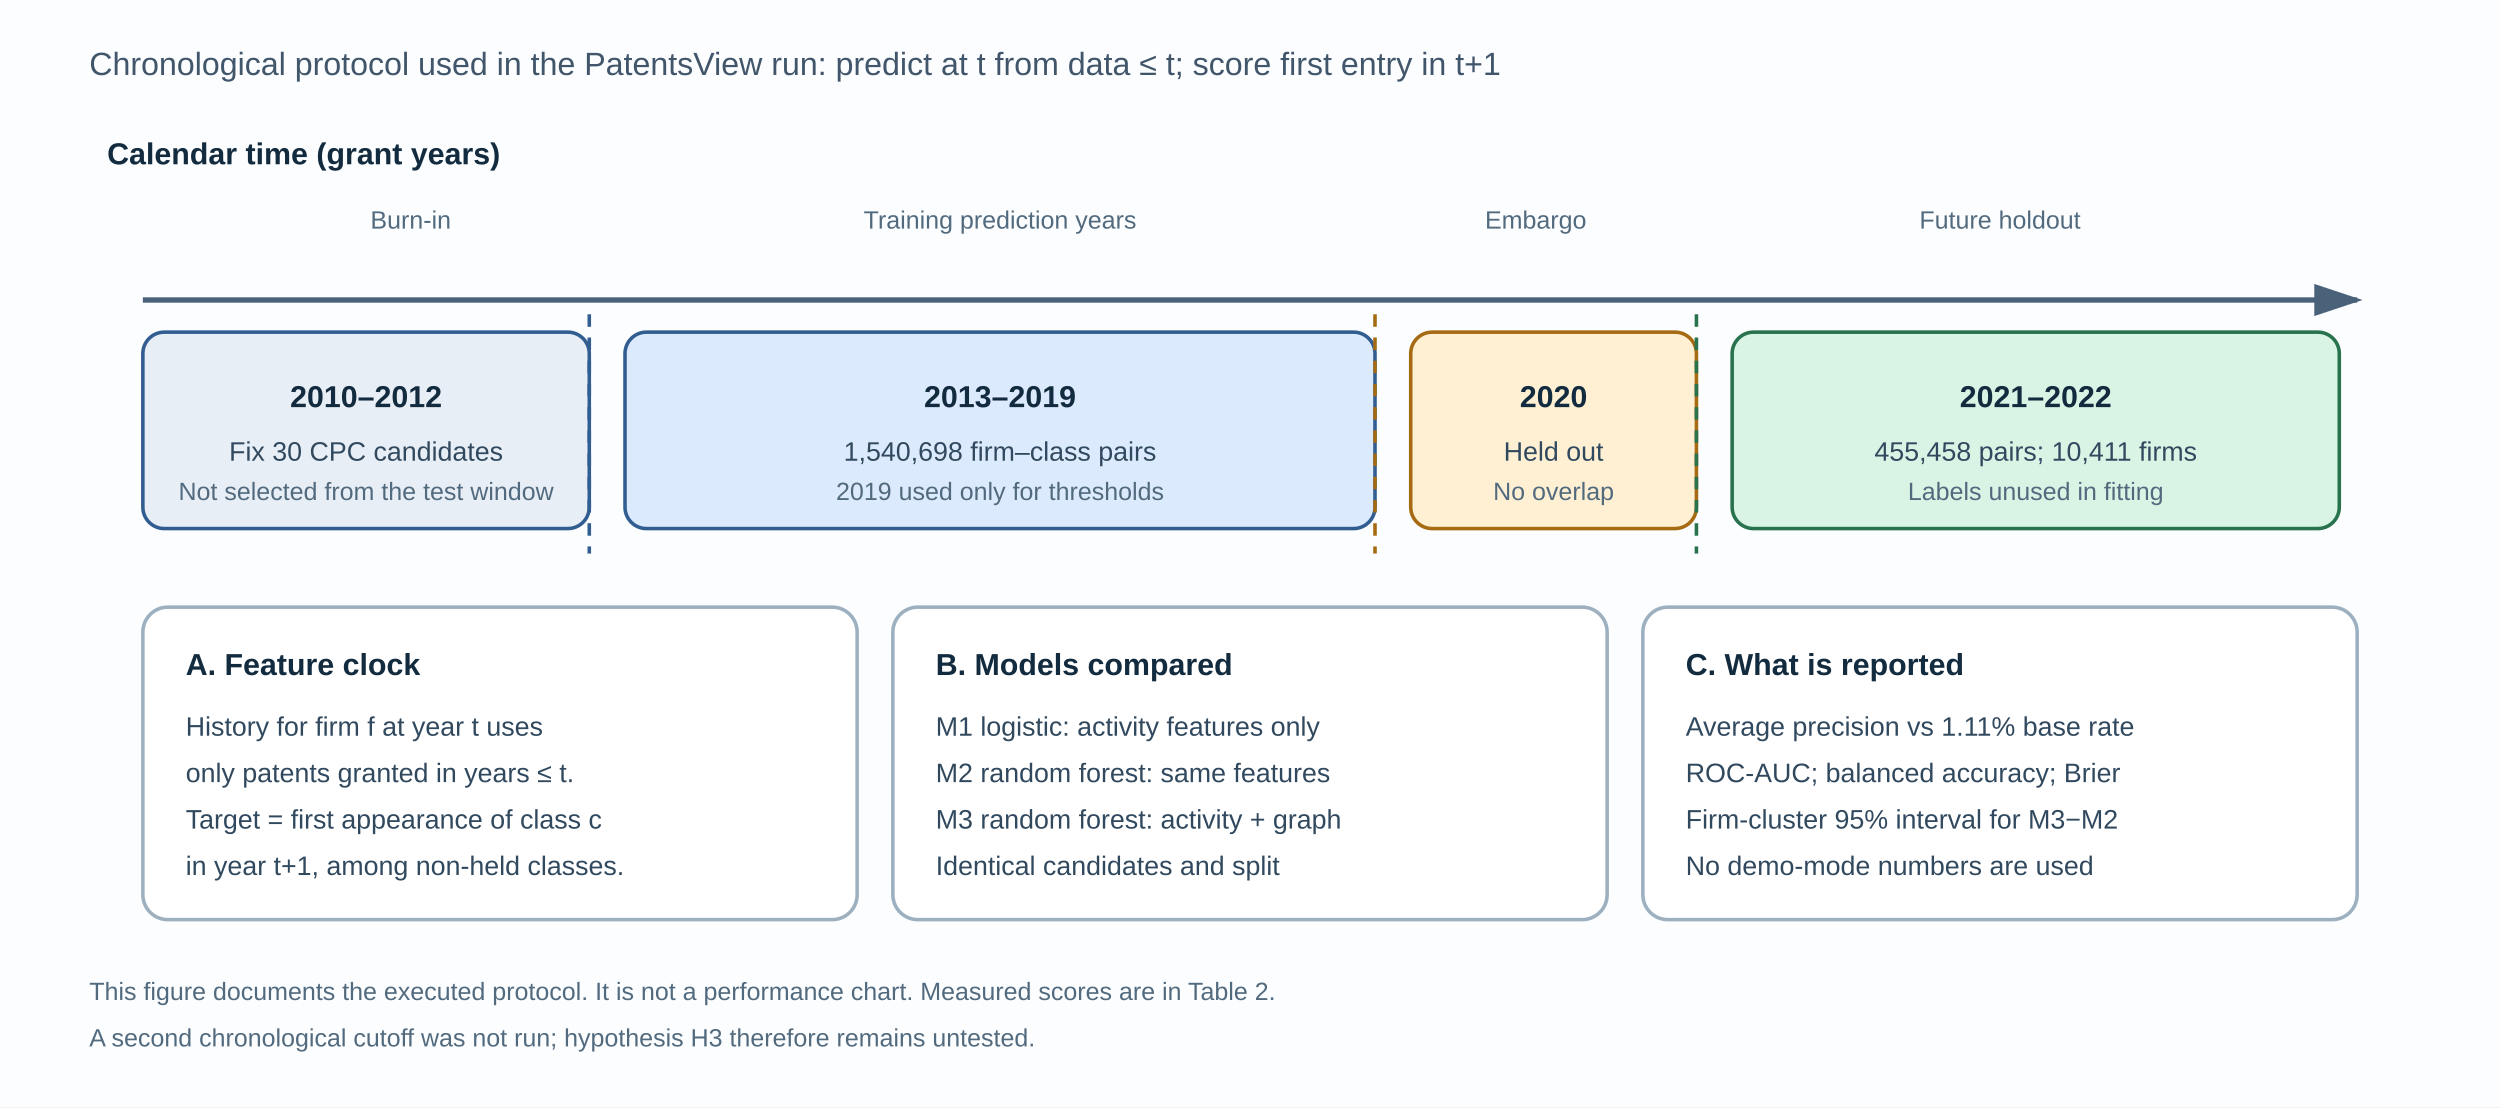
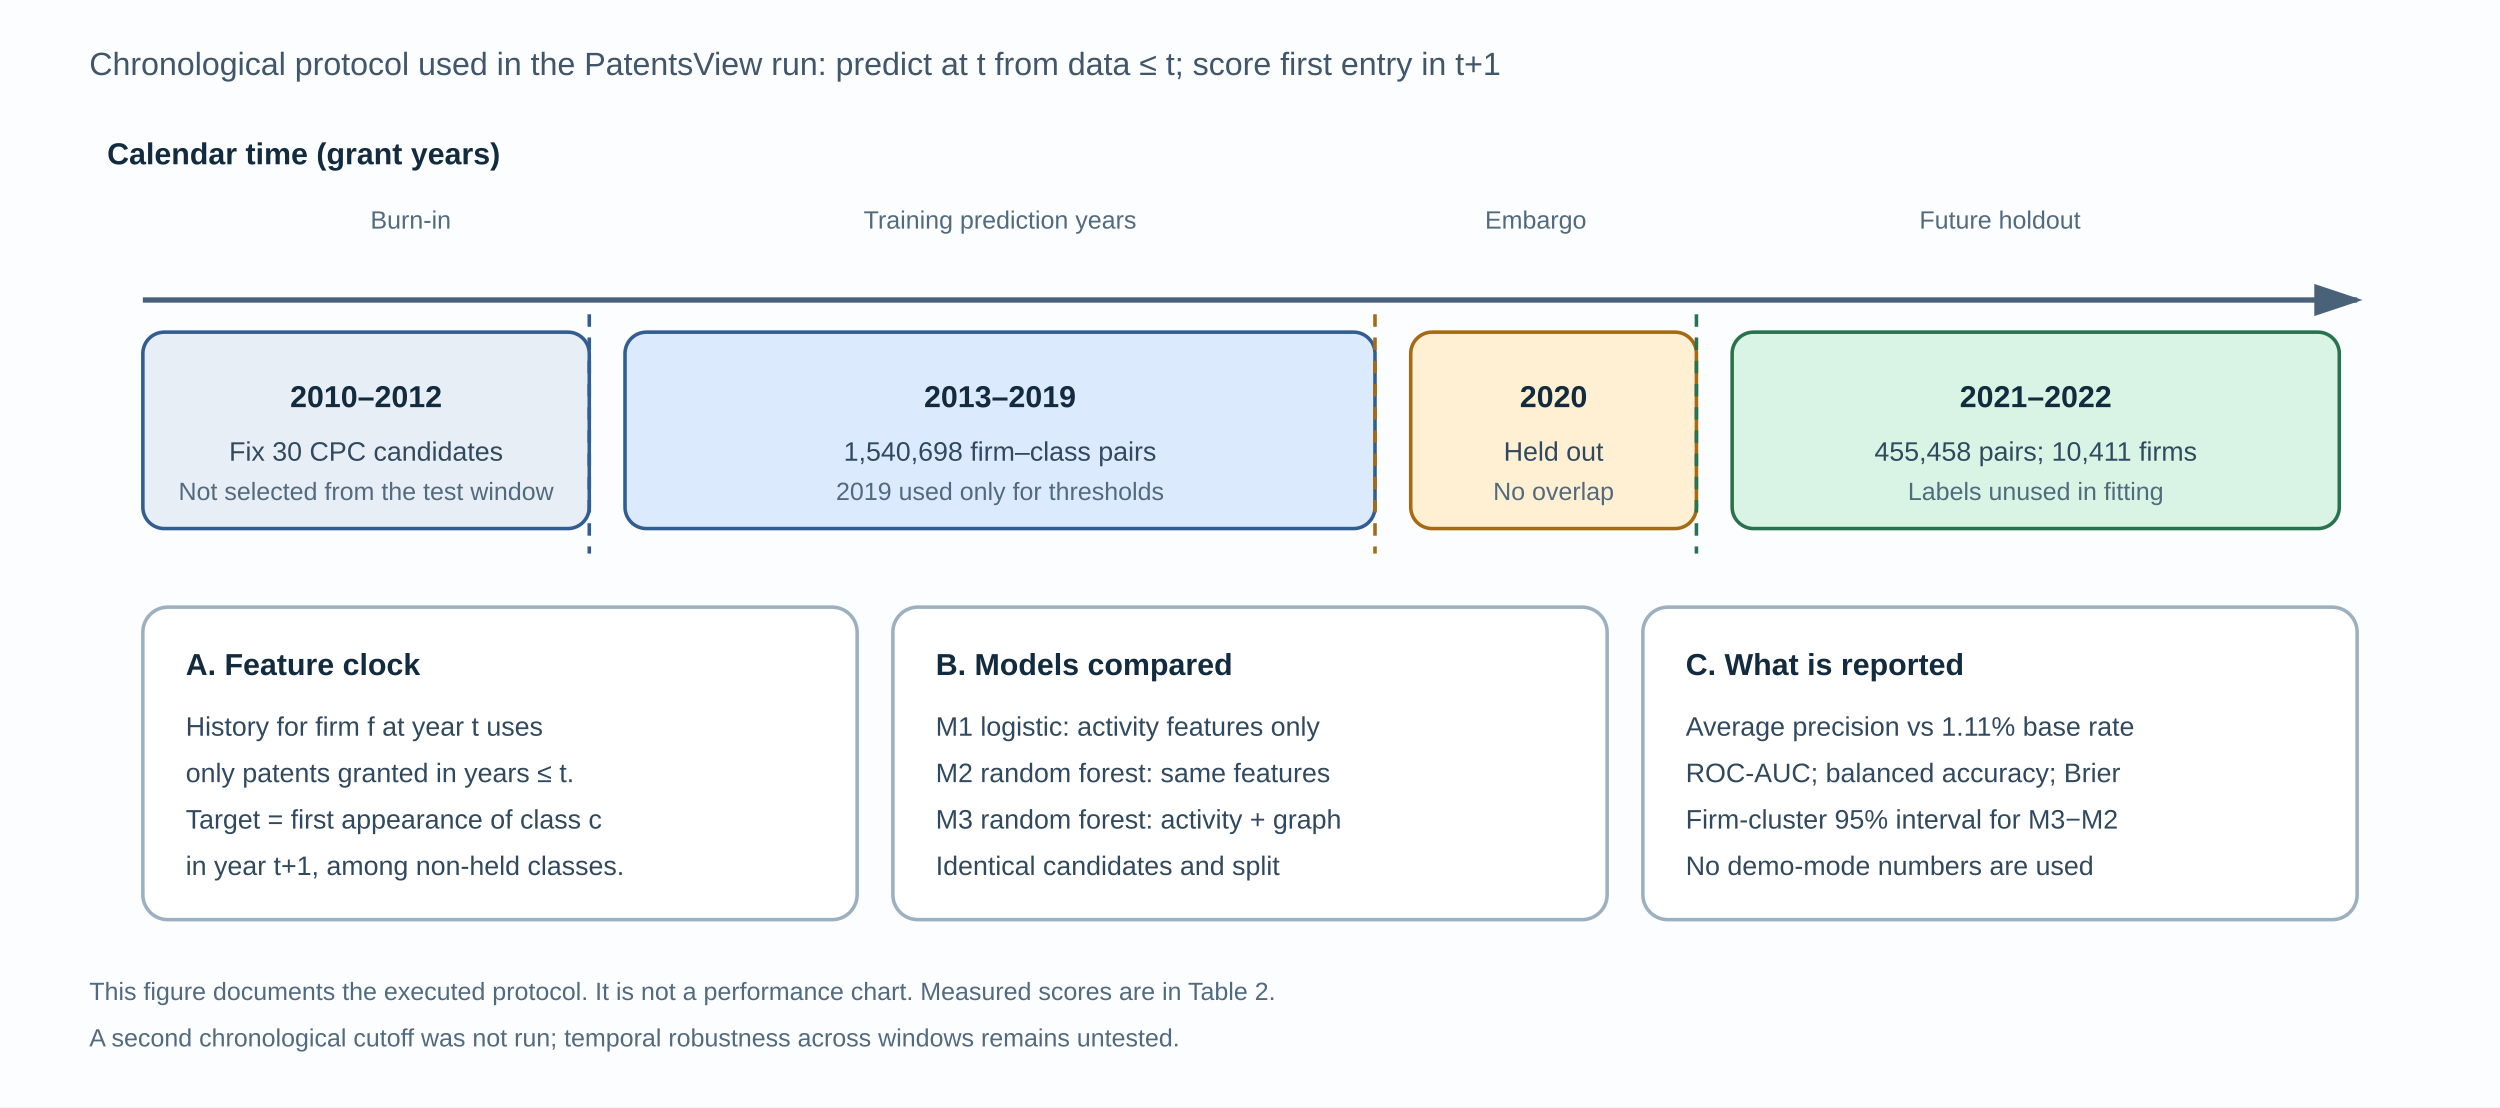
<svg xmlns="http://www.w3.org/2000/svg" width="1400" height="620" viewBox="0 0 1400 620">
  <defs>
    <style>
      .sub{font:18px Arial;fill:#41566a}
      .lab{font:700 17px Arial;fill:#132b3e}
      .txt{font:15px Arial;fill:#31495e}
      .note{font:14px Arial;fill:#526a7e}
    </style>
    <marker id="arr" markerWidth="10" markerHeight="10" refX="8" refY="3" orient="auto">
      <path d="M0,0 L0,6 L9,3 z" fill="#49627a" />
    </marker>
  </defs>
  <rect width="1400" height="620" fill="#fbfdff" />
  <text x="50" y="42" class="sub">Chronological protocol used in the PatentsView run: predict at t from data ≤ t; score first entry in t+1</text>
  <text x="60" y="92" class="lab">Calendar time (grant years)</text>
  <path d="M80 168 H1320" stroke="#49627a" stroke-width="3" marker-end="url(#arr)" />
  <g class="note" text-anchor="middle">
    <text x="230" y="128">Burn-in</text>
    <text x="560" y="128">Training prediction years</text>
    <text x="860" y="128">Embargo</text>
    <text x="1120" y="128">Future holdout</text>
  </g>
  <rect x="80" y="186" width="250" height="110" rx="12" fill="#e8eef6" stroke="#315d91" stroke-width="2" />
  <text x="205" y="228" text-anchor="middle" class="lab">2010–2012</text>
  <text x="205" y="258" text-anchor="middle" class="txt">Fix 30 CPC candidates</text>
  <text x="205" y="280" text-anchor="middle" class="note">Not selected from the test window</text>
  <rect x="350" y="186" width="420" height="110" rx="12" fill="#dceafe" stroke="#315d91" stroke-width="2" />
  <text x="560" y="228" text-anchor="middle" class="lab">2013–2019</text>
  <text x="560" y="258" text-anchor="middle" class="txt">1,540,698 firm–class pairs</text>
  <text x="560" y="280" text-anchor="middle" class="note">2019 used only for thresholds</text>
  <rect x="790" y="186" width="160" height="110" rx="12" fill="#fff0d4" stroke="#a56a12" stroke-width="2" />
  <text x="870" y="228" text-anchor="middle" class="lab">2020</text>
  <text x="870" y="258" text-anchor="middle" class="txt">Held out</text>
  <text x="870" y="280" text-anchor="middle" class="note">No overlap</text>
  <rect x="970" y="186" width="340" height="110" rx="12" fill="#d9f4e5" stroke="#28734d" stroke-width="2" />
  <text x="1140" y="228" text-anchor="middle" class="lab">2021–2022</text>
  <text x="1140" y="258" text-anchor="middle" class="txt">455,458 pairs; 10,411 firms</text>
  <text x="1140" y="280" text-anchor="middle" class="note">Labels unused in fitting</text>
  <path d="M330 176 V310" stroke="#315d91" stroke-width="2" stroke-dasharray="7 6" />
  <path d="M770 176 V310" stroke="#a56a12" stroke-width="2" stroke-dasharray="7 6" />
  <path d="M950 176 V310" stroke="#28734d" stroke-width="2" stroke-dasharray="7 6" />
  <rect x="80" y="340" width="400" height="175" rx="14" fill="#fff" stroke="#9db0c0" stroke-width="2" />
  <text x="104" y="378" class="lab">A. Feature clock</text>
  <text x="104" y="412" class="txt">History for firm f at year t uses</text>
  <text x="104" y="438" class="txt">only patents granted in years ≤ t.</text>
  <text x="104" y="464" class="txt">Target = first appearance of class c</text>
  <text x="104" y="490" class="txt">in year t+1, among non-held classes.</text>
  <rect x="500" y="340" width="400" height="175" rx="14" fill="#fff" stroke="#9db0c0" stroke-width="2" />
  <text x="524" y="378" class="lab">B. Models compared</text>
  <text x="524" y="412" class="txt">M1 logistic: activity features only</text>
  <text x="524" y="438" class="txt">M2 random forest: same features</text>
  <text x="524" y="464" class="txt">M3 random forest: activity + graph</text>
  <text x="524" y="490" class="txt">Identical candidates and split</text>
  <rect x="920" y="340" width="400" height="175" rx="14" fill="#fff" stroke="#9db0c0" stroke-width="2" />
  <text x="944" y="378" class="lab">C. What is reported</text>
  <text x="944" y="412" class="txt">Average precision vs 1.11% base rate</text>
  <text x="944" y="438" class="txt">ROC-AUC; balanced accuracy; Brier</text>
  <text x="944" y="464" class="txt">Firm-cluster 95% interval for M3−M2</text>
  <text x="944" y="490" class="txt">No demo-mode numbers are used</text>
  <text x="50" y="560" class="note">This figure documents the executed protocol. It is not a performance chart. Measured scores are in Table 2.</text>
-   <text x="50" y="586" class="note">A second chronological cutoff was not run; hypothesis H3 therefore remains untested.</text>
+   <text x="50" y="586" class="note">A second chronological cutoff was not run; temporal robustness across windows remains untested.</text>
</svg>
